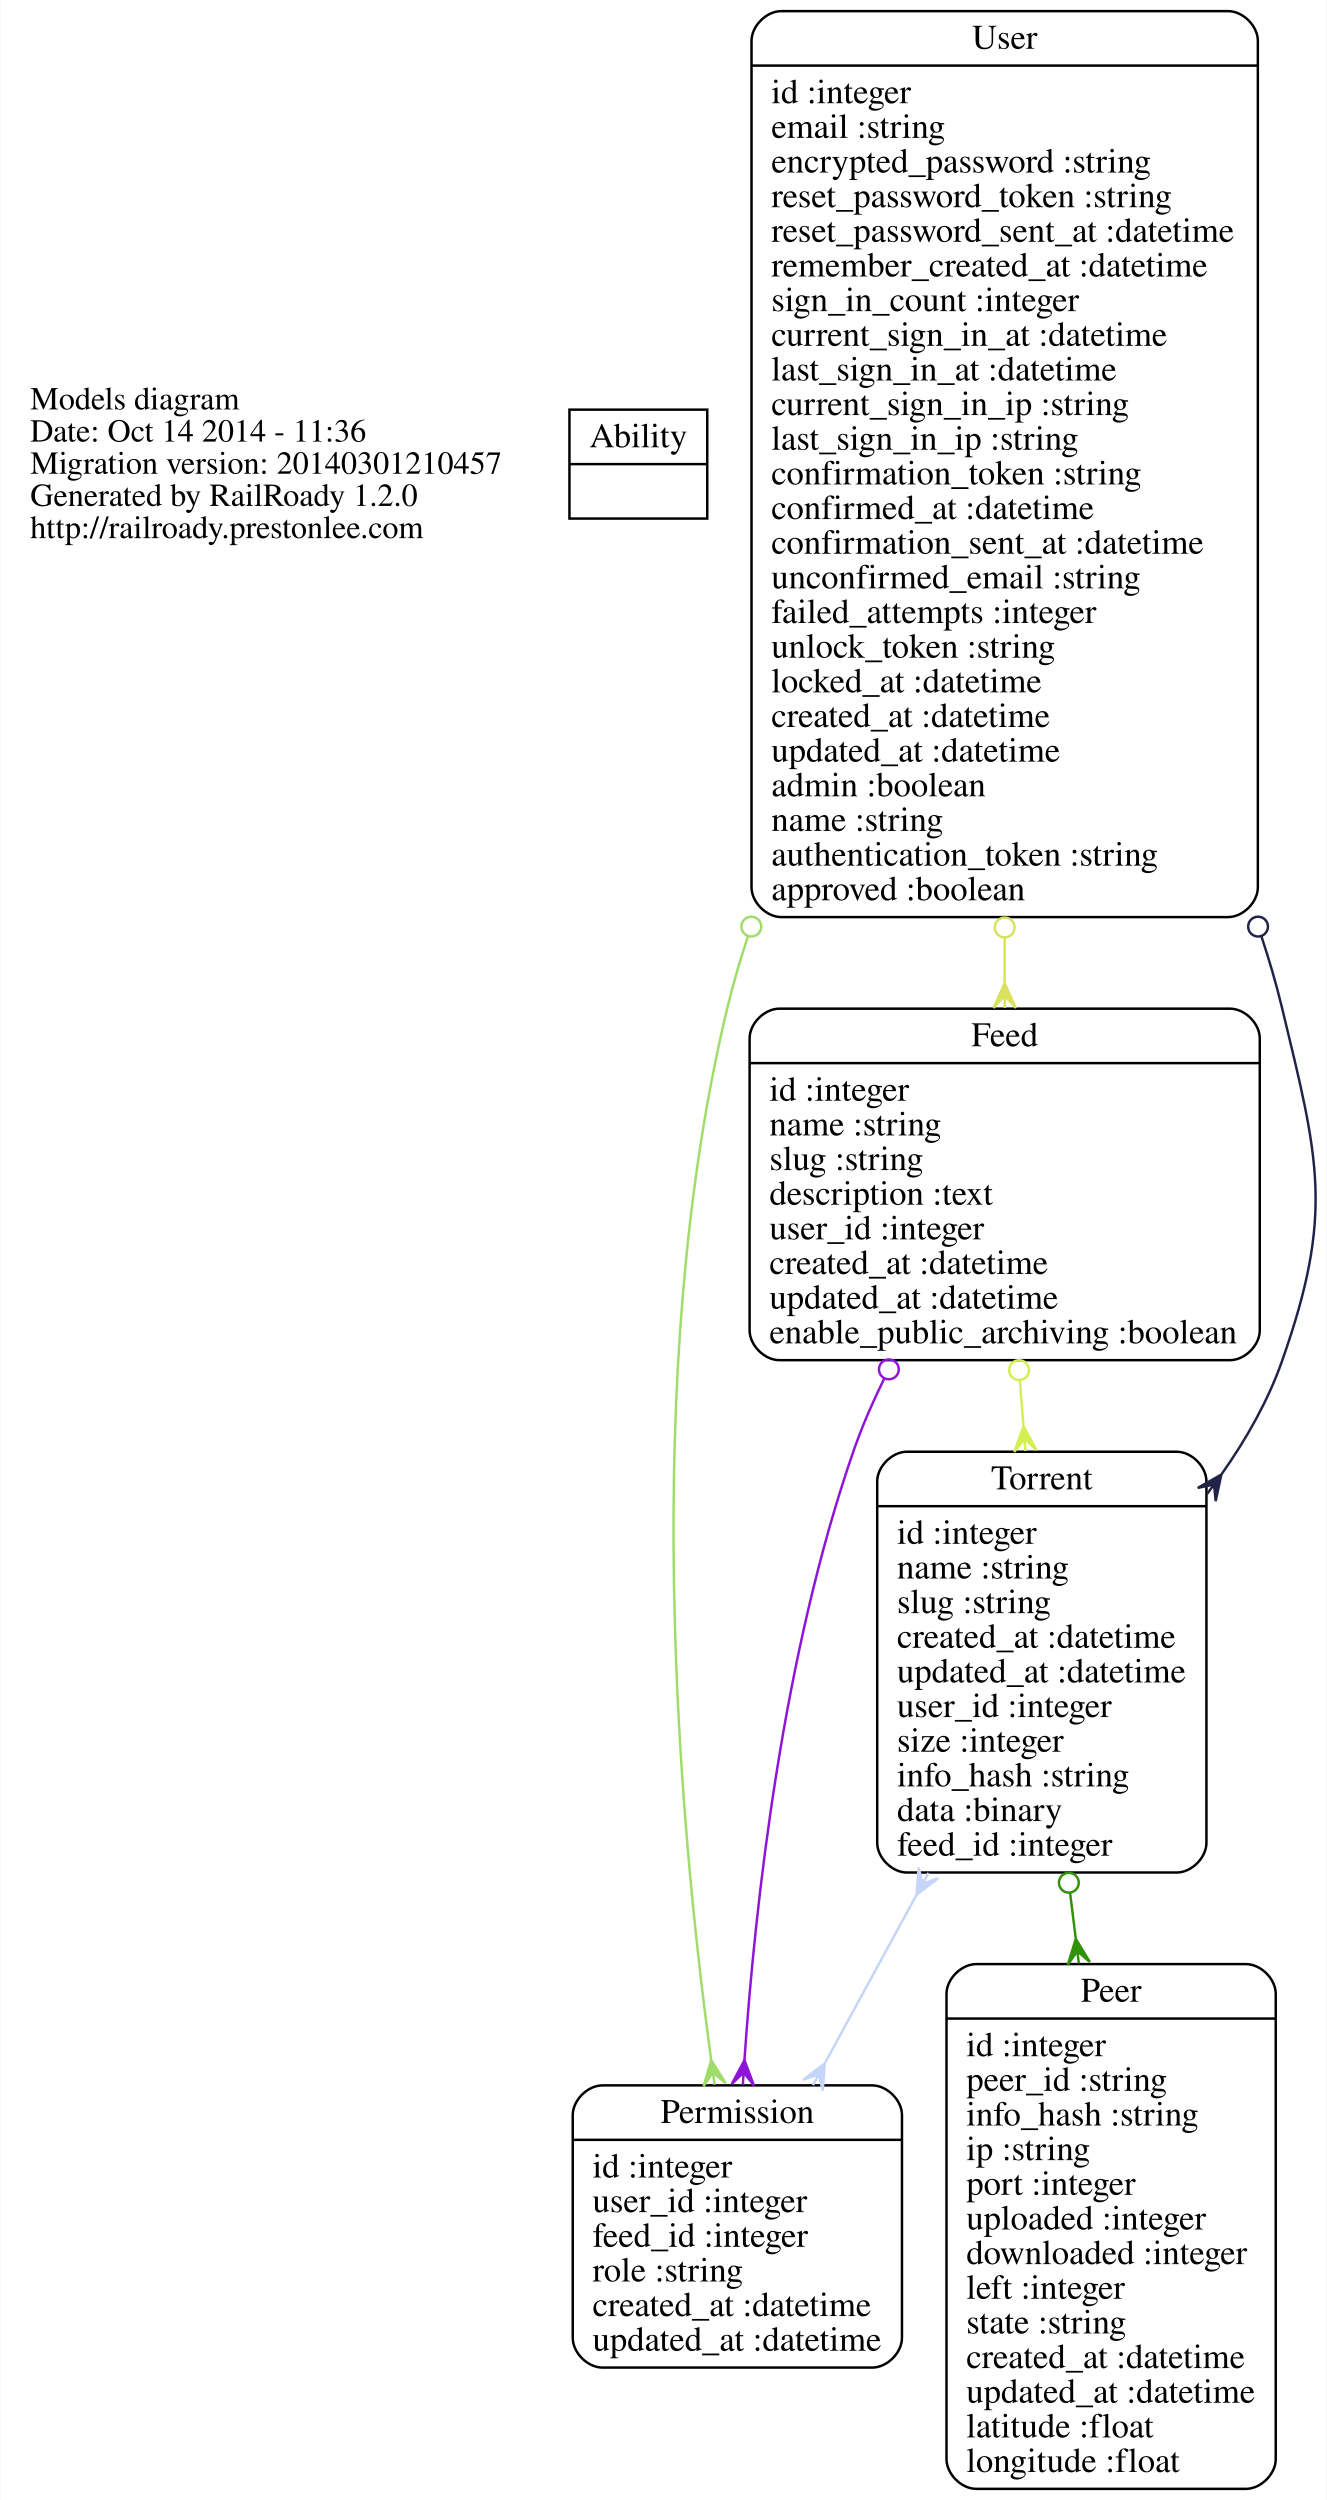
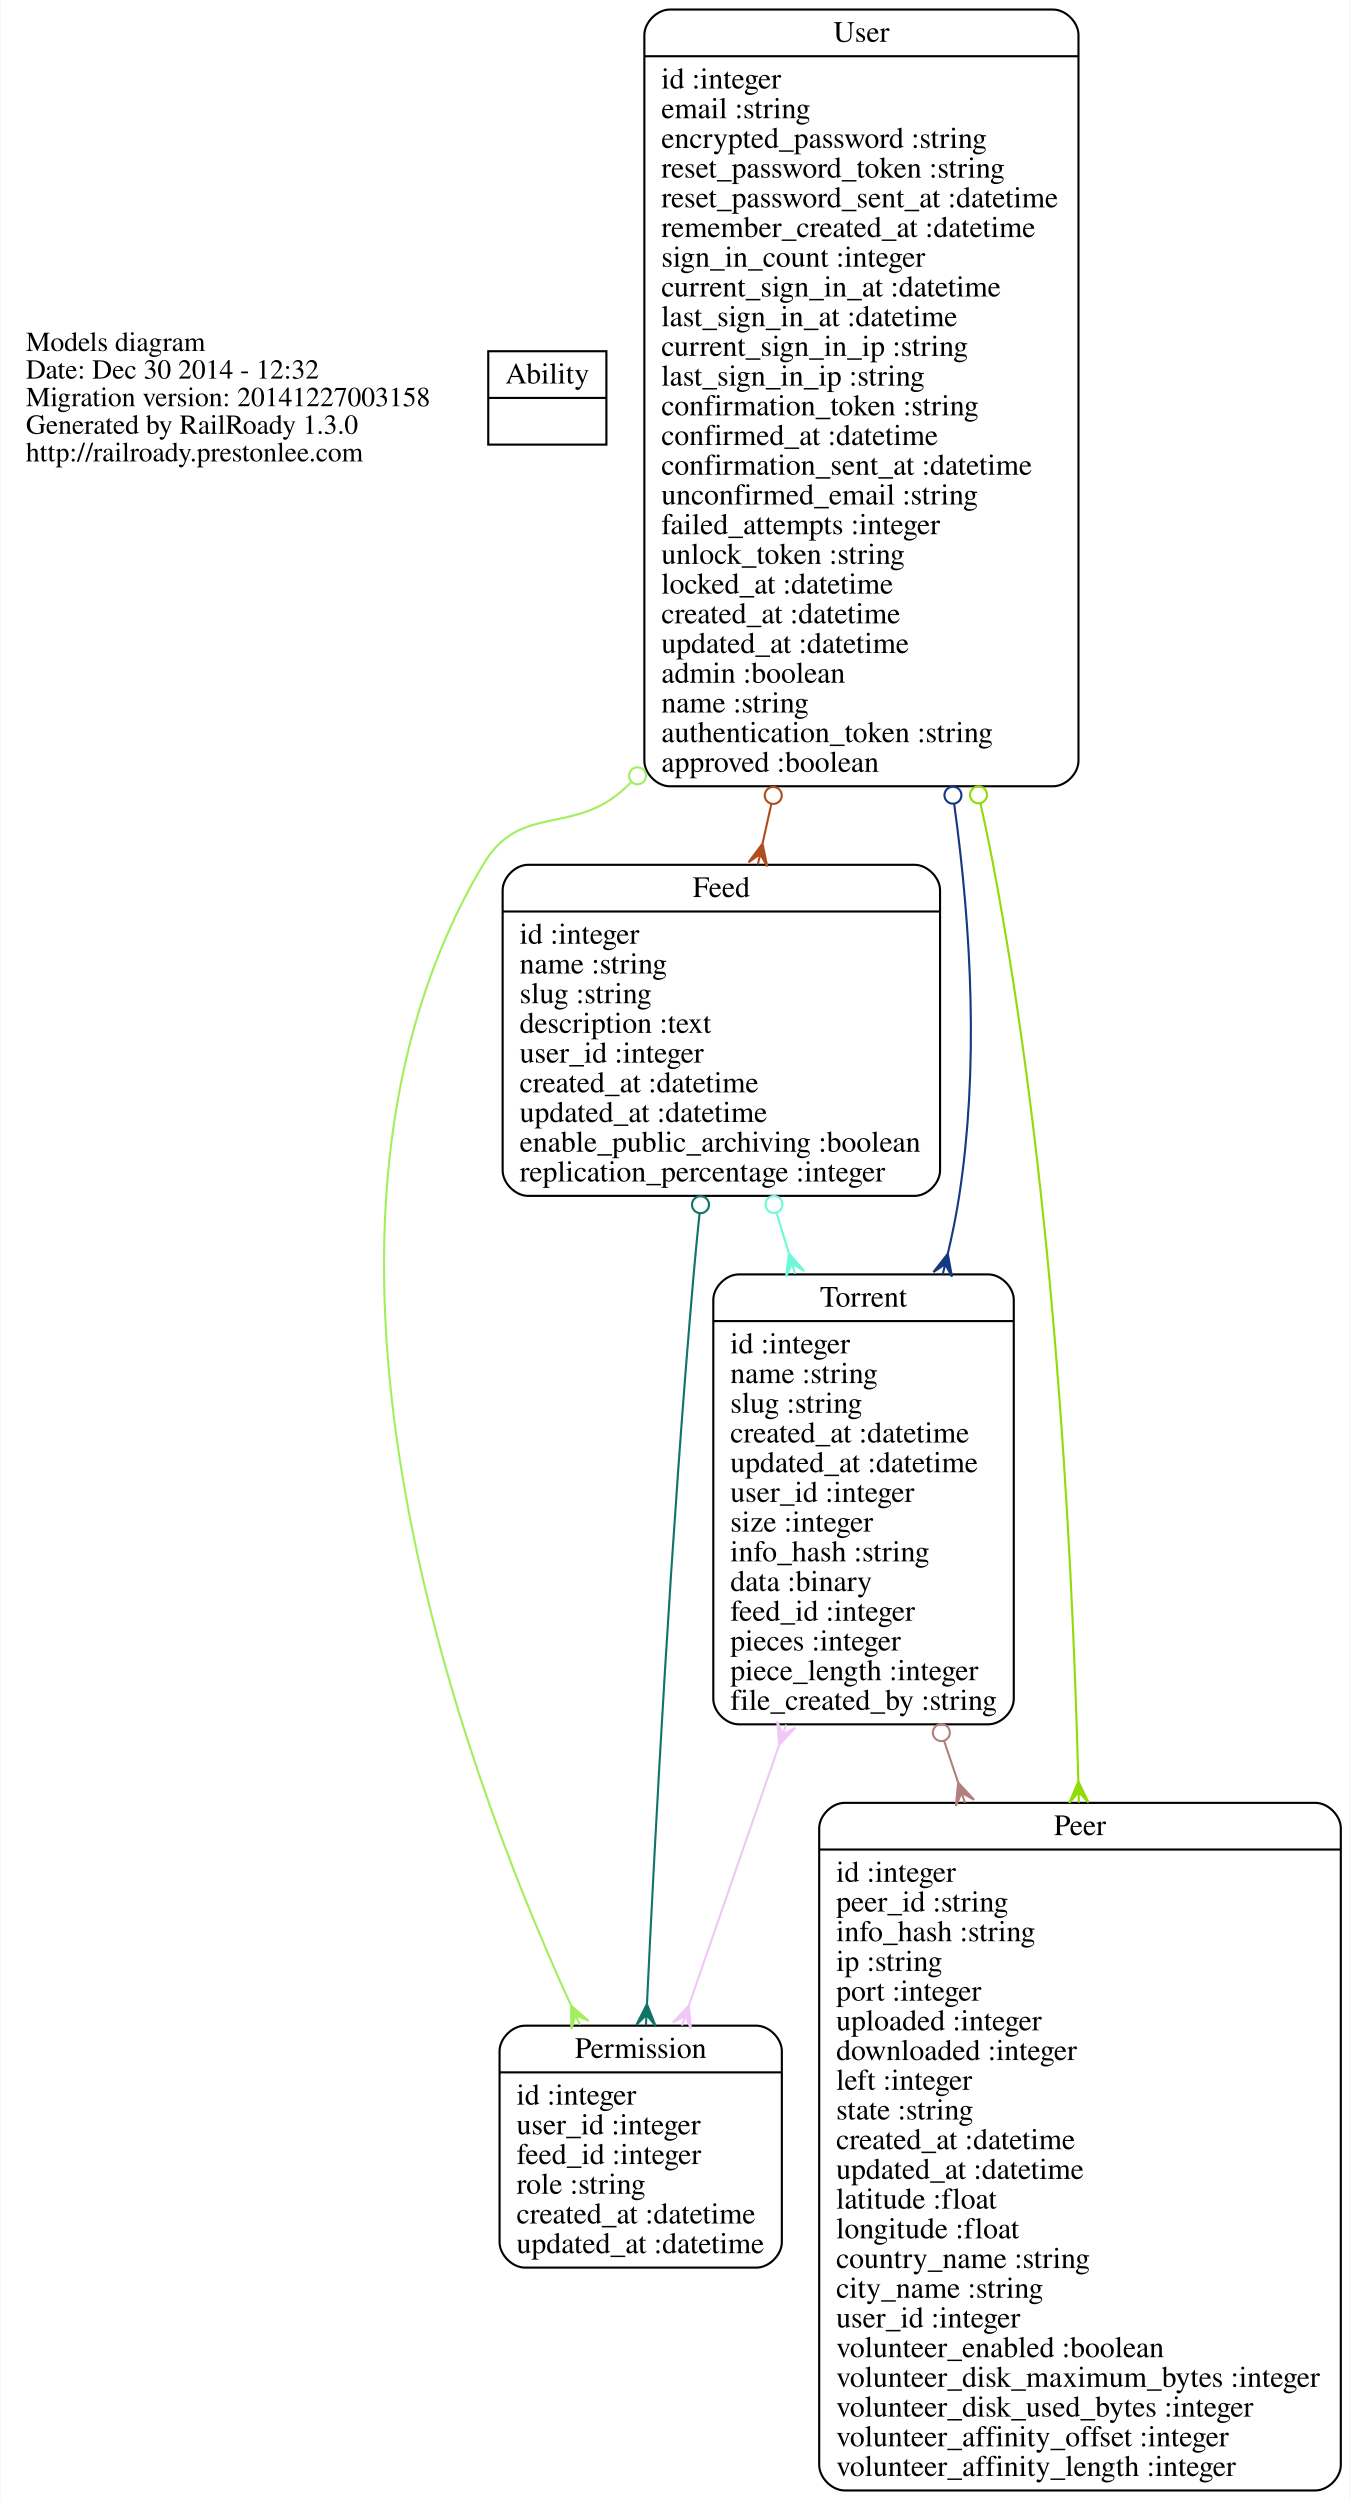
- <svg xmlns="http://www.w3.org/2000/svg" width="536pt" height="1010pt" viewBox="0.00 0.00 535.59 1010.00">
-   <g id="graph0" class="graph" transform="scale(1 1) rotate(0) translate(4 1006)">
-     <polygon fill="white" stroke="none" points="-4,4 -4,-1006 531.591,-1006 531.591,4 -4,4" />
+ <svg xmlns="http://www.w3.org/2000/svg" width="636pt" height="1178pt" viewBox="0.00 0.00 635.58 1178.00">
+   <g id="graph0" class="graph" transform="scale(1 1) rotate(0) translate(4 1174)">
+     <polygon fill="white" stroke="none" points="-4,4 -4,-1174 631.583,-1174 631.583,4 -4,4" />
    <g id="node1" class="node">
-       <text text-anchor="start" x="8" y="-840.6" font-family="Times,serif" font-size="13.00">Models diagram</text>
-       <text text-anchor="start" x="8" y="-827.6" font-family="Times,serif" font-size="13.00">Date: Oct 14 2014 - 11:36</text>
-       <text text-anchor="start" x="8" y="-814.6" font-family="Times,serif" font-size="13.00">Migration version: 20140301210457</text>
-       <text text-anchor="start" x="8" y="-801.6" font-family="Times,serif" font-size="13.00">Generated by RailRoady 1.2.0</text>
-       <text text-anchor="start" x="8" y="-788.6" font-family="Times,serif" font-size="13.00">http://railroady.prestonlee.com</text>
+       <text text-anchor="start" x="8" y="-1008.6" font-family="Times,serif" font-size="13.00">Models diagram</text>
+       <text text-anchor="start" x="8" y="-995.6" font-family="Times,serif" font-size="13.00">Date: Dec 30 2014 - 12:32</text>
+       <text text-anchor="start" x="8" y="-982.6" font-family="Times,serif" font-size="13.00">Migration version: 20141227003158</text>
+       <text text-anchor="start" x="8" y="-969.6" font-family="Times,serif" font-size="13.00">Generated by RailRoady 1.3.0</text>
+       <text text-anchor="start" x="8" y="-956.6" font-family="Times,serif" font-size="13.00">http://railroady.prestonlee.com</text>
    </g>
    <g id="node2" class="node">
-       <polygon fill="none" stroke="black" points="225.853,-796.5 225.853,-840.5 281.522,-840.5 281.522,-796.5 225.853,-796.5" />
-       <text text-anchor="middle" x="253.688" y="-825.3" font-family="Times,serif" font-size="14.00">Ability</text>
-       <polyline fill="none" stroke="black" points="225.853,-818.5 281.522,-818.5 " />
-       <text text-anchor="middle" x="253.688" y="-803.3" font-family="Times,serif" font-size="14.00"> </text>
+       <polygon fill="none" stroke="black" points="225.853,-964.5 225.853,-1008.5 281.522,-1008.5 281.522,-964.5 225.853,-964.5" />
+       <text text-anchor="middle" x="253.688" y="-993.3" font-family="Times,serif" font-size="14.00">Ability</text>
+       <polyline fill="none" stroke="black" points="225.853,-986.5 281.522,-986.5 " />
+       <text text-anchor="middle" x="253.688" y="-971.3" font-family="Times,serif" font-size="14.00"> </text>
    </g>
    <g id="node3" class="node">
-       <path fill="none" stroke="black" d="M310.637,-456.5C310.637,-456.5 492.738,-456.5 492.738,-456.5 498.738,-456.5 504.738,-462.5 504.738,-468.5 504.738,-468.5 504.738,-586.5 504.738,-586.5 504.738,-592.5 498.738,-598.5 492.738,-598.5 492.738,-598.5 310.637,-598.5 310.637,-598.5 304.637,-598.5 298.637,-592.5 298.637,-586.5 298.637,-586.5 298.637,-468.5 298.637,-468.5 298.637,-462.5 304.637,-456.5 310.637,-456.5" />
-       <text text-anchor="middle" x="401.688" y="-583.3" font-family="Times,serif" font-size="14.00">Feed</text>
-       <polyline fill="none" stroke="black" points="298.637,-576.5 504.738,-576.5 " />
-       <text text-anchor="start" x="306.637" y="-561.3" font-family="Times,serif" font-size="14.00">id :integer</text>
-       <text text-anchor="start" x="306.637" y="-547.3" font-family="Times,serif" font-size="14.00">name :string</text>
-       <text text-anchor="start" x="306.637" y="-533.3" font-family="Times,serif" font-size="14.00">slug :string</text>
-       <text text-anchor="start" x="306.637" y="-519.3" font-family="Times,serif" font-size="14.00">description :text</text>
-       <text text-anchor="start" x="306.637" y="-505.3" font-family="Times,serif" font-size="14.00">user_id :integer</text>
-       <text text-anchor="start" x="306.637" y="-491.3" font-family="Times,serif" font-size="14.00">created_at :datetime</text>
-       <text text-anchor="start" x="306.637" y="-477.3" font-family="Times,serif" font-size="14.00">updated_at :datetime</text>
-       <text text-anchor="start" x="306.637" y="-463.3" font-family="Times,serif" font-size="14.00">enable_public_archiving :boolean</text>
+       <path fill="none" stroke="black" d="M244.637,-610.5C244.637,-610.5 426.738,-610.5 426.738,-610.5 432.738,-610.5 438.738,-616.5 438.738,-622.5 438.738,-622.5 438.738,-754.5 438.738,-754.5 438.738,-760.5 432.738,-766.5 426.738,-766.5 426.738,-766.5 244.637,-766.5 244.637,-766.5 238.637,-766.5 232.637,-760.5 232.637,-754.5 232.637,-754.5 232.637,-622.5 232.637,-622.5 232.637,-616.5 238.637,-610.5 244.637,-610.5" />
+       <text text-anchor="middle" x="335.688" y="-751.3" font-family="Times,serif" font-size="14.00">Feed</text>
+       <polyline fill="none" stroke="black" points="232.637,-744.5 438.738,-744.5 " />
+       <text text-anchor="start" x="240.637" y="-729.3" font-family="Times,serif" font-size="14.00">id :integer</text>
+       <text text-anchor="start" x="240.637" y="-715.3" font-family="Times,serif" font-size="14.00">name :string</text>
+       <text text-anchor="start" x="240.637" y="-701.3" font-family="Times,serif" font-size="14.00">slug :string</text>
+       <text text-anchor="start" x="240.637" y="-687.3" font-family="Times,serif" font-size="14.00">description :text</text>
+       <text text-anchor="start" x="240.637" y="-673.3" font-family="Times,serif" font-size="14.00">user_id :integer</text>
+       <text text-anchor="start" x="240.637" y="-659.3" font-family="Times,serif" font-size="14.00">created_at :datetime</text>
+       <text text-anchor="start" x="240.637" y="-645.3" font-family="Times,serif" font-size="14.00">updated_at :datetime</text>
+       <text text-anchor="start" x="240.637" y="-631.3" font-family="Times,serif" font-size="14.00">enable_public_archiving :boolean</text>
+       <text text-anchor="start" x="240.637" y="-617.3" font-family="Times,serif" font-size="14.00">replication_percentage :integer</text>
    </g>
    <g id="node5" class="node">
-       <path fill="none" stroke="black" d="M239.182,-49.5C239.182,-49.5 348.193,-49.5 348.193,-49.5 354.193,-49.5 360.193,-55.5 360.193,-61.5 360.193,-61.5 360.193,-151.5 360.193,-151.5 360.193,-157.5 354.193,-163.5 348.193,-163.5 348.193,-163.5 239.182,-163.5 239.182,-163.5 233.182,-163.5 227.182,-157.5 227.182,-151.5 227.182,-151.5 227.182,-61.5 227.182,-61.5 227.182,-55.5 233.182,-49.5 239.182,-49.5" />
-       <text text-anchor="middle" x="293.688" y="-148.3" font-family="Times,serif" font-size="14.00">Permission</text>
-       <polyline fill="none" stroke="black" points="227.182,-141.5 360.193,-141.5 " />
-       <text text-anchor="start" x="235.182" y="-126.3" font-family="Times,serif" font-size="14.00">id :integer</text>
-       <text text-anchor="start" x="235.182" y="-112.3" font-family="Times,serif" font-size="14.00">user_id :integer</text>
-       <text text-anchor="start" x="235.182" y="-98.3" font-family="Times,serif" font-size="14.00">feed_id :integer</text>
-       <text text-anchor="start" x="235.182" y="-84.3" font-family="Times,serif" font-size="14.00">role :string</text>
-       <text text-anchor="start" x="235.182" y="-70.3" font-family="Times,serif" font-size="14.00">created_at :datetime</text>
-       <text text-anchor="start" x="235.182" y="-56.3" font-family="Times,serif" font-size="14.00">updated_at :datetime</text>
+       <path fill="none" stroke="black" d="M243.182,-105.5C243.182,-105.5 352.193,-105.5 352.193,-105.5 358.193,-105.5 364.193,-111.5 364.193,-117.5 364.193,-117.5 364.193,-207.5 364.193,-207.5 364.193,-213.5 358.193,-219.5 352.193,-219.5 352.193,-219.5 243.182,-219.5 243.182,-219.5 237.182,-219.5 231.182,-213.5 231.182,-207.5 231.182,-207.5 231.182,-117.5 231.182,-117.5 231.182,-111.5 237.182,-105.5 243.182,-105.5" />
+       <text text-anchor="middle" x="297.688" y="-204.3" font-family="Times,serif" font-size="14.00">Permission</text>
+       <polyline fill="none" stroke="black" points="231.182,-197.5 364.193,-197.5 " />
+       <text text-anchor="start" x="239.182" y="-182.3" font-family="Times,serif" font-size="14.00">id :integer</text>
+       <text text-anchor="start" x="239.182" y="-168.3" font-family="Times,serif" font-size="14.00">user_id :integer</text>
+       <text text-anchor="start" x="239.182" y="-154.3" font-family="Times,serif" font-size="14.00">feed_id :integer</text>
+       <text text-anchor="start" x="239.182" y="-140.3" font-family="Times,serif" font-size="14.00">role :string</text>
+       <text text-anchor="start" x="239.182" y="-126.3" font-family="Times,serif" font-size="14.00">created_at :datetime</text>
+       <text text-anchor="start" x="239.182" y="-112.3" font-family="Times,serif" font-size="14.00">updated_at :datetime</text>
    </g>
    <g id="edge2" class="edge">
-       <path fill="none" stroke="#8e15d8" d="M353.033,-449.085C348.329,-439.528 344.062,-429.703 340.688,-420 312.203,-338.103 300.976,-238.221 296.554,-173.775" />
-       <ellipse fill="none" stroke="#8e15d8" cx="354.899" cy="-452.768" rx="4" ry="4" />
-       <polygon fill="#8e15d8" stroke="#8e15d8" points="296.551,-173.723 300.392,-163.451 296.226,-168.733 295.902,-163.744 295.902,-163.744 295.902,-163.744 296.226,-168.733 291.411,-164.036 296.551,-173.723 296.551,-173.723" />
+       <path fill="none" stroke="#127369" d="M325.436,-602.323C324.434,-592.776 323.493,-583.184 322.688,-574 312.06,-452.758 304.501,-310.974 300.636,-229.759" />
+       <ellipse fill="none" stroke="#127369" cx="325.865" cy="-606.345" rx="4" ry="4" />
+       <polygon fill="#127369" stroke="#127369" points="300.632,-229.666 304.656,-219.465 300.396,-224.671 300.161,-219.677 300.161,-219.677 300.161,-219.677 300.396,-224.671 295.666,-219.889 300.632,-229.666 300.632,-229.666" />
    </g>
    <g id="node6" class="node">
-       <path fill="none" stroke="black" d="M362.182,-249.5C362.182,-249.5 471.193,-249.5 471.193,-249.5 477.193,-249.5 483.193,-255.5 483.193,-261.5 483.193,-261.5 483.193,-407.5 483.193,-407.5 483.193,-413.5 477.193,-419.5 471.193,-419.5 471.193,-419.5 362.182,-419.5 362.182,-419.5 356.182,-419.5 350.182,-413.5 350.182,-407.5 350.182,-407.5 350.182,-261.5 350.182,-261.5 350.182,-255.5 356.182,-249.5 362.182,-249.5" />
-       <text text-anchor="middle" x="416.688" y="-404.3" font-family="Times,serif" font-size="14.00">Torrent</text>
-       <polyline fill="none" stroke="black" points="350.182,-397.5 483.193,-397.5 " />
-       <text text-anchor="start" x="358.182" y="-382.3" font-family="Times,serif" font-size="14.00">id :integer</text>
-       <text text-anchor="start" x="358.182" y="-368.3" font-family="Times,serif" font-size="14.00">name :string</text>
-       <text text-anchor="start" x="358.182" y="-354.3" font-family="Times,serif" font-size="14.00">slug :string</text>
-       <text text-anchor="start" x="358.182" y="-340.3" font-family="Times,serif" font-size="14.00">created_at :datetime</text>
-       <text text-anchor="start" x="358.182" y="-326.3" font-family="Times,serif" font-size="14.00">updated_at :datetime</text>
-       <text text-anchor="start" x="358.182" y="-312.3" font-family="Times,serif" font-size="14.00">user_id :integer</text>
-       <text text-anchor="start" x="358.182" y="-298.3" font-family="Times,serif" font-size="14.00">size :integer</text>
-       <text text-anchor="start" x="358.182" y="-284.3" font-family="Times,serif" font-size="14.00">info_hash :string</text>
-       <text text-anchor="start" x="358.182" y="-270.3" font-family="Times,serif" font-size="14.00">data :binary</text>
-       <text text-anchor="start" x="358.182" y="-256.3" font-family="Times,serif" font-size="14.00">feed_id :integer</text>
+       <path fill="none" stroke="black" d="M343.9,-361.5C343.9,-361.5 461.476,-361.5 461.476,-361.5 467.476,-361.5 473.476,-367.5 473.476,-373.5 473.476,-373.5 473.476,-561.5 473.476,-561.5 473.476,-567.5 467.476,-573.5 461.476,-573.5 461.476,-573.5 343.9,-573.5 343.9,-573.5 337.9,-573.5 331.9,-567.5 331.9,-561.5 331.9,-561.5 331.9,-373.5 331.9,-373.5 331.9,-367.5 337.9,-361.5 343.9,-361.5" />
+       <text text-anchor="middle" x="402.688" y="-558.3" font-family="Times,serif" font-size="14.00">Torrent</text>
+       <polyline fill="none" stroke="black" points="331.9,-551.5 473.476,-551.5 " />
+       <text text-anchor="start" x="339.9" y="-536.3" font-family="Times,serif" font-size="14.00">id :integer</text>
+       <text text-anchor="start" x="339.9" y="-522.3" font-family="Times,serif" font-size="14.00">name :string</text>
+       <text text-anchor="start" x="339.9" y="-508.3" font-family="Times,serif" font-size="14.00">slug :string</text>
+       <text text-anchor="start" x="339.9" y="-494.3" font-family="Times,serif" font-size="14.00">created_at :datetime</text>
+       <text text-anchor="start" x="339.9" y="-480.3" font-family="Times,serif" font-size="14.00">updated_at :datetime</text>
+       <text text-anchor="start" x="339.9" y="-466.3" font-family="Times,serif" font-size="14.00">user_id :integer</text>
+       <text text-anchor="start" x="339.9" y="-452.3" font-family="Times,serif" font-size="14.00">size :integer</text>
+       <text text-anchor="start" x="339.9" y="-438.3" font-family="Times,serif" font-size="14.00">info_hash :string</text>
+       <text text-anchor="start" x="339.9" y="-424.3" font-family="Times,serif" font-size="14.00">data :binary</text>
+       <text text-anchor="start" x="339.9" y="-410.3" font-family="Times,serif" font-size="14.00">feed_id :integer</text>
+       <text text-anchor="start" x="339.9" y="-396.3" font-family="Times,serif" font-size="14.00">pieces :integer</text>
+       <text text-anchor="start" x="339.9" y="-382.3" font-family="Times,serif" font-size="14.00">piece_length :integer</text>
+       <text text-anchor="start" x="339.9" y="-368.3" font-family="Times,serif" font-size="14.00">file_created_by :string</text>
    </g>
    <g id="edge1" class="edge">
-       <path fill="none" stroke="#d2ef53" d="M407.831,-448.28C408.303,-442.264 408.783,-436.154 409.262,-430.049" />
-       <ellipse fill="none" stroke="#d2ef53" cx="407.501" cy="-452.475" rx="4" ry="4" />
-       <polygon fill="#d2ef53" stroke="#d2ef53" points="409.285,-429.766 414.554,-420.149 409.676,-424.781 410.068,-419.797 410.068,-419.797 410.068,-419.797 409.676,-424.781 405.581,-419.444 409.285,-429.766 409.285,-429.766" />
+       <path fill="none" stroke="#6ff8d7" d="M361.705,-602.458C363.593,-596.288 365.514,-590.01 367.442,-583.706" />
+       <ellipse fill="none" stroke="#6ff8d7" cx="360.48" cy="-606.464" rx="4" ry="4" />
+       <polygon fill="#6ff8d7" stroke="#6ff8d7" points="367.55,-583.353 374.779,-575.107 369.013,-578.572 370.476,-573.79 370.476,-573.79 370.476,-573.79 369.013,-578.572 366.172,-572.474 367.55,-583.353 367.55,-583.353" />
    </g>
    <g id="node4" class="node">
-       <path fill="none" stroke="black" d="M390.182,-0.5C390.182,-0.5 499.193,-0.5 499.193,-0.5 505.193,-0.5 511.193,-6.5 511.193,-12.5 511.193,-12.5 511.193,-200.5 511.193,-200.5 511.193,-206.5 505.193,-212.5 499.193,-212.5 499.193,-212.5 390.182,-212.5 390.182,-212.5 384.182,-212.5 378.182,-206.5 378.182,-200.5 378.182,-200.5 378.182,-12.5 378.182,-12.5 378.182,-6.5 384.182,-0.5 390.182,-0.5" />
-       <text text-anchor="middle" x="444.688" y="-197.3" font-family="Times,serif" font-size="14.00">Peer</text>
-       <polyline fill="none" stroke="black" points="378.182,-190.5 511.193,-190.5 " />
-       <text text-anchor="start" x="386.182" y="-175.3" font-family="Times,serif" font-size="14.00">id :integer</text>
-       <text text-anchor="start" x="386.182" y="-161.3" font-family="Times,serif" font-size="14.00">peer_id :string</text>
-       <text text-anchor="start" x="386.182" y="-147.3" font-family="Times,serif" font-size="14.00">info_hash :string</text>
-       <text text-anchor="start" x="386.182" y="-133.3" font-family="Times,serif" font-size="14.00">ip :string</text>
-       <text text-anchor="start" x="386.182" y="-119.3" font-family="Times,serif" font-size="14.00">port :integer</text>
-       <text text-anchor="start" x="386.182" y="-105.3" font-family="Times,serif" font-size="14.00">uploaded :integer</text>
-       <text text-anchor="start" x="386.182" y="-91.3" font-family="Times,serif" font-size="14.00">downloaded :integer</text>
-       <text text-anchor="start" x="386.182" y="-77.3" font-family="Times,serif" font-size="14.00">left :integer</text>
-       <text text-anchor="start" x="386.182" y="-63.3" font-family="Times,serif" font-size="14.00">state :string</text>
-       <text text-anchor="start" x="386.182" y="-49.3" font-family="Times,serif" font-size="14.00">created_at :datetime</text>
-       <text text-anchor="start" x="386.182" y="-35.3" font-family="Times,serif" font-size="14.00">updated_at :datetime</text>
-       <text text-anchor="start" x="386.182" y="-21.3" font-family="Times,serif" font-size="14.00">latitude :float</text>
-       <text text-anchor="start" x="386.182" y="-7.3" font-family="Times,serif" font-size="14.00">longitude :float</text>
+       <path fill="none" stroke="black" d="M393.793,-0.5C393.793,-0.5 615.583,-0.5 615.583,-0.5 621.583,-0.5 627.583,-6.5 627.583,-12.5 627.583,-12.5 627.583,-312.5 627.583,-312.5 627.583,-318.5 621.583,-324.5 615.583,-324.5 615.583,-324.5 393.793,-324.5 393.793,-324.5 387.793,-324.5 381.793,-318.5 381.793,-312.5 381.793,-312.5 381.793,-12.5 381.793,-12.5 381.793,-6.5 387.793,-0.5 393.793,-0.5" />
+       <text text-anchor="middle" x="504.688" y="-309.3" font-family="Times,serif" font-size="14.00">Peer</text>
+       <polyline fill="none" stroke="black" points="381.793,-302.5 627.583,-302.5 " />
+       <text text-anchor="start" x="389.793" y="-287.3" font-family="Times,serif" font-size="14.00">id :integer</text>
+       <text text-anchor="start" x="389.793" y="-273.3" font-family="Times,serif" font-size="14.00">peer_id :string</text>
+       <text text-anchor="start" x="389.793" y="-259.3" font-family="Times,serif" font-size="14.00">info_hash :string</text>
+       <text text-anchor="start" x="389.793" y="-245.3" font-family="Times,serif" font-size="14.00">ip :string</text>
+       <text text-anchor="start" x="389.793" y="-231.3" font-family="Times,serif" font-size="14.00">port :integer</text>
+       <text text-anchor="start" x="389.793" y="-217.3" font-family="Times,serif" font-size="14.00">uploaded :integer</text>
+       <text text-anchor="start" x="389.793" y="-203.3" font-family="Times,serif" font-size="14.00">downloaded :integer</text>
+       <text text-anchor="start" x="389.793" y="-189.3" font-family="Times,serif" font-size="14.00">left :integer</text>
+       <text text-anchor="start" x="389.793" y="-175.3" font-family="Times,serif" font-size="14.00">state :string</text>
+       <text text-anchor="start" x="389.793" y="-161.3" font-family="Times,serif" font-size="14.00">created_at :datetime</text>
+       <text text-anchor="start" x="389.793" y="-147.3" font-family="Times,serif" font-size="14.00">updated_at :datetime</text>
+       <text text-anchor="start" x="389.793" y="-133.3" font-family="Times,serif" font-size="14.00">latitude :float</text>
+       <text text-anchor="start" x="389.793" y="-119.3" font-family="Times,serif" font-size="14.00">longitude :float</text>
+       <text text-anchor="start" x="389.793" y="-105.3" font-family="Times,serif" font-size="14.00">country_name :string</text>
+       <text text-anchor="start" x="389.793" y="-91.3" font-family="Times,serif" font-size="14.00">city_name :string</text>
+       <text text-anchor="start" x="389.793" y="-77.3" font-family="Times,serif" font-size="14.00">user_id :integer</text>
+       <text text-anchor="start" x="389.793" y="-63.3" font-family="Times,serif" font-size="14.00">volunteer_enabled :boolean</text>
+       <text text-anchor="start" x="389.793" y="-49.3" font-family="Times,serif" font-size="14.00">volunteer_disk_maximum_bytes :integer</text>
+       <text text-anchor="start" x="389.793" y="-35.3" font-family="Times,serif" font-size="14.00">volunteer_disk_used_bytes :integer</text>
+       <text text-anchor="start" x="389.793" y="-21.3" font-family="Times,serif" font-size="14.00">volunteer_affinity_offset :integer</text>
+       <text text-anchor="start" x="389.793" y="-7.3" font-family="Times,serif" font-size="14.00">volunteer_affinity_length :integer</text>
    </g>
    <g id="edge3" class="edge">
-       <path fill="none" stroke="#329207" d="M428.126,-241.179C428.869,-235.183 429.621,-229.107 430.375,-223.021" />
-       <ellipse fill="none" stroke="#329207" cx="427.606" cy="-245.376" rx="4" ry="4" />
-       <polygon fill="#329207" stroke="#329207" points="430.414,-222.707 436.11,-213.336 431.029,-217.745 431.644,-212.782 431.644,-212.782 431.644,-212.782 431.029,-217.745 427.178,-212.229 430.414,-222.707 430.414,-222.707" />
+       <path fill="none" stroke="#b2807c" d="M440.643,-353.75C442.808,-347.32 445.006,-340.789 447.221,-334.21" />
+       <ellipse fill="none" stroke="#b2807c" cx="439.352" cy="-357.585" rx="4" ry="4" />
+       <polygon fill="#b2807c" stroke="#b2807c" points="447.286,-334.018 454.741,-325.976 448.881,-329.279 450.476,-324.541 450.476,-324.541 450.476,-324.541 448.881,-329.279 446.211,-323.105 447.286,-334.018 447.286,-334.018" />
    </g>
    <g id="edge4" class="edge">
-       <path fill="none" stroke="#c5d5f7" d="M366.102,-240.554C353.666,-217.703 340.614,-193.721 329.07,-172.51" />
-       <polygon fill="#c5d5f7" stroke="#c5d5f7" points="366.107,-240.563 366.935,-251.497 368.497,-244.954 370.887,-249.346 370.887,-249.346 370.887,-249.346 368.497,-244.954 374.84,-247.195 366.107,-240.563 366.107,-240.563" />
-       <polygon fill="#c5d5f7" stroke="#c5d5f7" points="329.001,-172.384 328.173,-161.45 326.611,-167.993 324.221,-163.601 324.221,-163.601 324.221,-163.601 326.611,-167.993 320.268,-165.752 329.001,-172.384 329.001,-172.384" />
+       <path fill="none" stroke="#f0c7f7" d="M362.937,-351.792C348.597,-310.409 332.905,-265.127 320.504,-229.342" />
+       <polygon fill="#f0c7f7" stroke="#f0c7f7" points="362.984,-351.927 362.007,-362.849 364.621,-356.651 366.259,-361.376 366.259,-361.376 366.259,-361.376 364.621,-356.651 370.51,-359.902 362.984,-351.927 362.984,-351.927" />
+       <polygon fill="#f0c7f7" stroke="#f0c7f7" points="320.372,-228.961 321.35,-218.039 318.735,-224.237 317.098,-219.512 317.098,-219.512 317.098,-219.512 318.735,-224.237 312.846,-220.986 320.372,-228.961 320.372,-228.961" />
    </g>
    <g id="node7" class="node">
-       <path fill="none" stroke="black" d="M311.41,-635.5C311.41,-635.5 491.966,-635.5 491.966,-635.5 497.966,-635.5 503.966,-641.5 503.966,-647.5 503.966,-647.5 503.966,-989.5 503.966,-989.5 503.966,-995.5 497.966,-1001.5 491.966,-1001.5 491.966,-1001.5 311.41,-1001.5 311.41,-1001.5 305.41,-1001.5 299.41,-995.5 299.41,-989.5 299.41,-989.5 299.41,-647.5 299.41,-647.5 299.41,-641.5 305.41,-635.5 311.41,-635.5" />
-       <text text-anchor="middle" x="401.688" y="-986.3" font-family="Times,serif" font-size="14.00">User</text>
-       <polyline fill="none" stroke="black" points="299.41,-979.5 503.966,-979.5 " />
-       <text text-anchor="start" x="307.41" y="-964.3" font-family="Times,serif" font-size="14.00">id :integer</text>
-       <text text-anchor="start" x="307.41" y="-950.3" font-family="Times,serif" font-size="14.00">email :string</text>
-       <text text-anchor="start" x="307.41" y="-936.3" font-family="Times,serif" font-size="14.00">encrypted_password :string</text>
-       <text text-anchor="start" x="307.41" y="-922.3" font-family="Times,serif" font-size="14.00">reset_password_token :string</text>
-       <text text-anchor="start" x="307.41" y="-908.3" font-family="Times,serif" font-size="14.00">reset_password_sent_at :datetime</text>
-       <text text-anchor="start" x="307.41" y="-894.3" font-family="Times,serif" font-size="14.00">remember_created_at :datetime</text>
-       <text text-anchor="start" x="307.41" y="-880.3" font-family="Times,serif" font-size="14.00">sign_in_count :integer</text>
-       <text text-anchor="start" x="307.41" y="-866.3" font-family="Times,serif" font-size="14.00">current_sign_in_at :datetime</text>
-       <text text-anchor="start" x="307.41" y="-852.3" font-family="Times,serif" font-size="14.00">last_sign_in_at :datetime</text>
-       <text text-anchor="start" x="307.41" y="-838.3" font-family="Times,serif" font-size="14.00">current_sign_in_ip :string</text>
-       <text text-anchor="start" x="307.41" y="-824.3" font-family="Times,serif" font-size="14.00">last_sign_in_ip :string</text>
-       <text text-anchor="start" x="307.41" y="-810.3" font-family="Times,serif" font-size="14.00">confirmation_token :string</text>
-       <text text-anchor="start" x="307.41" y="-796.3" font-family="Times,serif" font-size="14.00">confirmed_at :datetime</text>
-       <text text-anchor="start" x="307.41" y="-782.3" font-family="Times,serif" font-size="14.00">confirmation_sent_at :datetime</text>
-       <text text-anchor="start" x="307.41" y="-768.3" font-family="Times,serif" font-size="14.00">unconfirmed_email :string</text>
-       <text text-anchor="start" x="307.41" y="-754.3" font-family="Times,serif" font-size="14.00">failed_attempts :integer</text>
-       <text text-anchor="start" x="307.41" y="-740.3" font-family="Times,serif" font-size="14.00">unlock_token :string</text>
-       <text text-anchor="start" x="307.41" y="-726.3" font-family="Times,serif" font-size="14.00">locked_at :datetime</text>
-       <text text-anchor="start" x="307.41" y="-712.3" font-family="Times,serif" font-size="14.00">created_at :datetime</text>
-       <text text-anchor="start" x="307.41" y="-698.3" font-family="Times,serif" font-size="14.00">updated_at :datetime</text>
-       <text text-anchor="start" x="307.41" y="-684.3" font-family="Times,serif" font-size="14.00">admin :boolean</text>
-       <text text-anchor="start" x="307.41" y="-670.3" font-family="Times,serif" font-size="14.00">name :string</text>
-       <text text-anchor="start" x="307.41" y="-656.3" font-family="Times,serif" font-size="14.00">authentication_token :string</text>
-       <text text-anchor="start" x="307.41" y="-642.3" font-family="Times,serif" font-size="14.00">approved :boolean</text>
+       <path fill="none" stroke="black" d="M311.41,-803.5C311.41,-803.5 491.966,-803.5 491.966,-803.5 497.966,-803.5 503.966,-809.5 503.966,-815.5 503.966,-815.5 503.966,-1157.5 503.966,-1157.5 503.966,-1163.5 497.966,-1169.5 491.966,-1169.5 491.966,-1169.5 311.41,-1169.5 311.41,-1169.5 305.41,-1169.5 299.41,-1163.5 299.41,-1157.5 299.41,-1157.5 299.41,-815.5 299.41,-815.5 299.41,-809.5 305.41,-803.5 311.41,-803.5" />
+       <text text-anchor="middle" x="401.688" y="-1154.3" font-family="Times,serif" font-size="14.00">User</text>
+       <polyline fill="none" stroke="black" points="299.41,-1147.5 503.966,-1147.5 " />
+       <text text-anchor="start" x="307.41" y="-1132.3" font-family="Times,serif" font-size="14.00">id :integer</text>
+       <text text-anchor="start" x="307.41" y="-1118.3" font-family="Times,serif" font-size="14.00">email :string</text>
+       <text text-anchor="start" x="307.41" y="-1104.3" font-family="Times,serif" font-size="14.00">encrypted_password :string</text>
+       <text text-anchor="start" x="307.41" y="-1090.3" font-family="Times,serif" font-size="14.00">reset_password_token :string</text>
+       <text text-anchor="start" x="307.41" y="-1076.3" font-family="Times,serif" font-size="14.00">reset_password_sent_at :datetime</text>
+       <text text-anchor="start" x="307.41" y="-1062.3" font-family="Times,serif" font-size="14.00">remember_created_at :datetime</text>
+       <text text-anchor="start" x="307.41" y="-1048.3" font-family="Times,serif" font-size="14.00">sign_in_count :integer</text>
+       <text text-anchor="start" x="307.41" y="-1034.3" font-family="Times,serif" font-size="14.00">current_sign_in_at :datetime</text>
+       <text text-anchor="start" x="307.41" y="-1020.3" font-family="Times,serif" font-size="14.00">last_sign_in_at :datetime</text>
+       <text text-anchor="start" x="307.41" y="-1006.3" font-family="Times,serif" font-size="14.00">current_sign_in_ip :string</text>
+       <text text-anchor="start" x="307.41" y="-992.3" font-family="Times,serif" font-size="14.00">last_sign_in_ip :string</text>
+       <text text-anchor="start" x="307.41" y="-978.3" font-family="Times,serif" font-size="14.00">confirmation_token :string</text>
+       <text text-anchor="start" x="307.41" y="-964.3" font-family="Times,serif" font-size="14.00">confirmed_at :datetime</text>
+       <text text-anchor="start" x="307.41" y="-950.3" font-family="Times,serif" font-size="14.00">confirmation_sent_at :datetime</text>
+       <text text-anchor="start" x="307.41" y="-936.3" font-family="Times,serif" font-size="14.00">unconfirmed_email :string</text>
+       <text text-anchor="start" x="307.41" y="-922.3" font-family="Times,serif" font-size="14.00">failed_attempts :integer</text>
+       <text text-anchor="start" x="307.41" y="-908.3" font-family="Times,serif" font-size="14.00">unlock_token :string</text>
+       <text text-anchor="start" x="307.41" y="-894.3" font-family="Times,serif" font-size="14.00">locked_at :datetime</text>
+       <text text-anchor="start" x="307.41" y="-880.3" font-family="Times,serif" font-size="14.00">created_at :datetime</text>
+       <text text-anchor="start" x="307.41" y="-866.3" font-family="Times,serif" font-size="14.00">updated_at :datetime</text>
+       <text text-anchor="start" x="307.41" y="-852.3" font-family="Times,serif" font-size="14.00">admin :boolean</text>
+       <text text-anchor="start" x="307.41" y="-838.3" font-family="Times,serif" font-size="14.00">name :string</text>
+       <text text-anchor="start" x="307.41" y="-824.3" font-family="Times,serif" font-size="14.00">authentication_token :string</text>
+       <text text-anchor="start" x="307.41" y="-810.3" font-family="Times,serif" font-size="14.00">approved :boolean</text>
    </g>
    <g id="edge6" class="edge">
-       <path fill="none" stroke="#d9e15d" d="M401.688,-626.998C401.688,-620.879 401.688,-614.883 401.688,-609.06" />
-       <ellipse fill="none" stroke="#d9e15d" cx="401.688" cy="-631.292" rx="4" ry="4" />
-       <polygon fill="#d9e15d" stroke="#d9e15d" points="401.688,-608.777 406.188,-598.777 401.688,-603.777 401.688,-598.777 401.688,-598.777 401.688,-598.777 401.688,-603.777 397.188,-598.777 401.688,-608.777 401.688,-608.777" />
+       <path fill="none" stroke="#b04d20" d="M359.248,-795.165C357.846,-788.875 356.468,-782.695 355.126,-776.679" />
+       <ellipse fill="none" stroke="#b04d20" cx="360.146" cy="-799.191" rx="4" ry="4" />
+       <polygon fill="#b04d20" stroke="#b04d20" points="355.081,-776.475 357.297,-765.736 353.993,-771.595 352.905,-766.715 352.905,-766.715 352.905,-766.715 353.993,-771.595 348.512,-767.694 355.081,-776.475 355.081,-776.475" />
+     </g>
+     <g id="edge8" class="edge">
+       <path fill="none" stroke="#91db08" d="M457.807,-795.338C459.945,-785.792 461.924,-776.307 463.688,-767 491.006,-622.861 500.719,-456.322 503.905,-334.752" />
+       <ellipse fill="none" stroke="#91db08" cx="456.865" cy="-799.47" rx="4" ry="4" />
+       <polygon fill="#91db08" stroke="#91db08" points="503.909,-334.605 508.657,-324.72 504.034,-329.606 504.159,-324.608 504.159,-324.608 504.159,-324.608 504.034,-329.606 499.66,-324.495 503.909,-334.605 503.909,-334.605" />
    </g>
    <g id="edge7" class="edge">
-       <path fill="none" stroke="#a0dc69" d="M297.987,-627.759C294.799,-618.179 291.996,-608.564 289.688,-599 253.854,-450.536 270.081,-269.425 283.088,-173.883" />
-       <ellipse fill="none" stroke="#a0dc69" cx="299.325" cy="-631.65" rx="4" ry="4" />
-       <polygon fill="#a0dc69" stroke="#a0dc69" points="283.115,-173.691 288.952,-164.407 283.805,-168.738 284.495,-163.786 284.495,-163.786 284.495,-163.786 283.805,-168.738 280.038,-163.165 283.115,-173.691 283.115,-173.691" />
+       <path fill="none" stroke="#a2ef5d" d="M293.324,-805.537C292.45,-804.683 291.571,-803.837 290.688,-803 266.155,-779.743 241.035,-796.014 223.688,-767 120.842,-594.988 211.246,-346.178 264.825,-229.092" />
+       <ellipse fill="none" stroke="#a2ef5d" cx="296.212" cy="-808.447" rx="4" ry="4" />
+       <polygon fill="#a2ef5d" stroke="#a2ef5d" points="264.892,-228.949 273.177,-221.764 266.992,-224.411 269.093,-219.874 269.093,-219.874 269.093,-219.874 266.992,-224.411 265.009,-217.984 264.892,-228.949 264.892,-228.949" />
    </g>
    <g id="edge5" class="edge">
-       <path fill="none" stroke="#202347" d="M505.388,-627.759C508.577,-618.179 511.379,-608.564 513.688,-599 528.599,-537.219 534.816,-515.941 513.688,-456 508.053,-440.014 499.301,-424.587 489.311,-410.414" />
-       <ellipse fill="none" stroke="#202347" cx="504.051" cy="-631.65" rx="4" ry="4" />
-       <polygon fill="#202347" stroke="#202347" points="489.215,-410.282 486.929,-399.557 486.258,-406.251 483.3,-402.219 483.3,-402.219 483.3,-402.219 486.258,-406.251 479.672,-404.88 489.215,-410.282 489.215,-410.282" />
+       <path fill="none" stroke="#153882" d="M445.386,-795.288C453.575,-735.84 457.013,-670.094 447.688,-610 446.323,-601.208 444.509,-592.214 442.39,-583.233" />
+       <ellipse fill="none" stroke="#153882" cx="444.818" cy="-799.296" rx="4" ry="4" />
+       <polygon fill="#153882" stroke="#153882" points="442.385,-583.21 444.347,-572.421 441.182,-578.356 439.979,-573.503 439.979,-573.503 439.979,-573.503 441.182,-578.356 435.611,-574.585 442.385,-583.21 442.385,-583.21" />
    </g>
  </g>
</svg>
